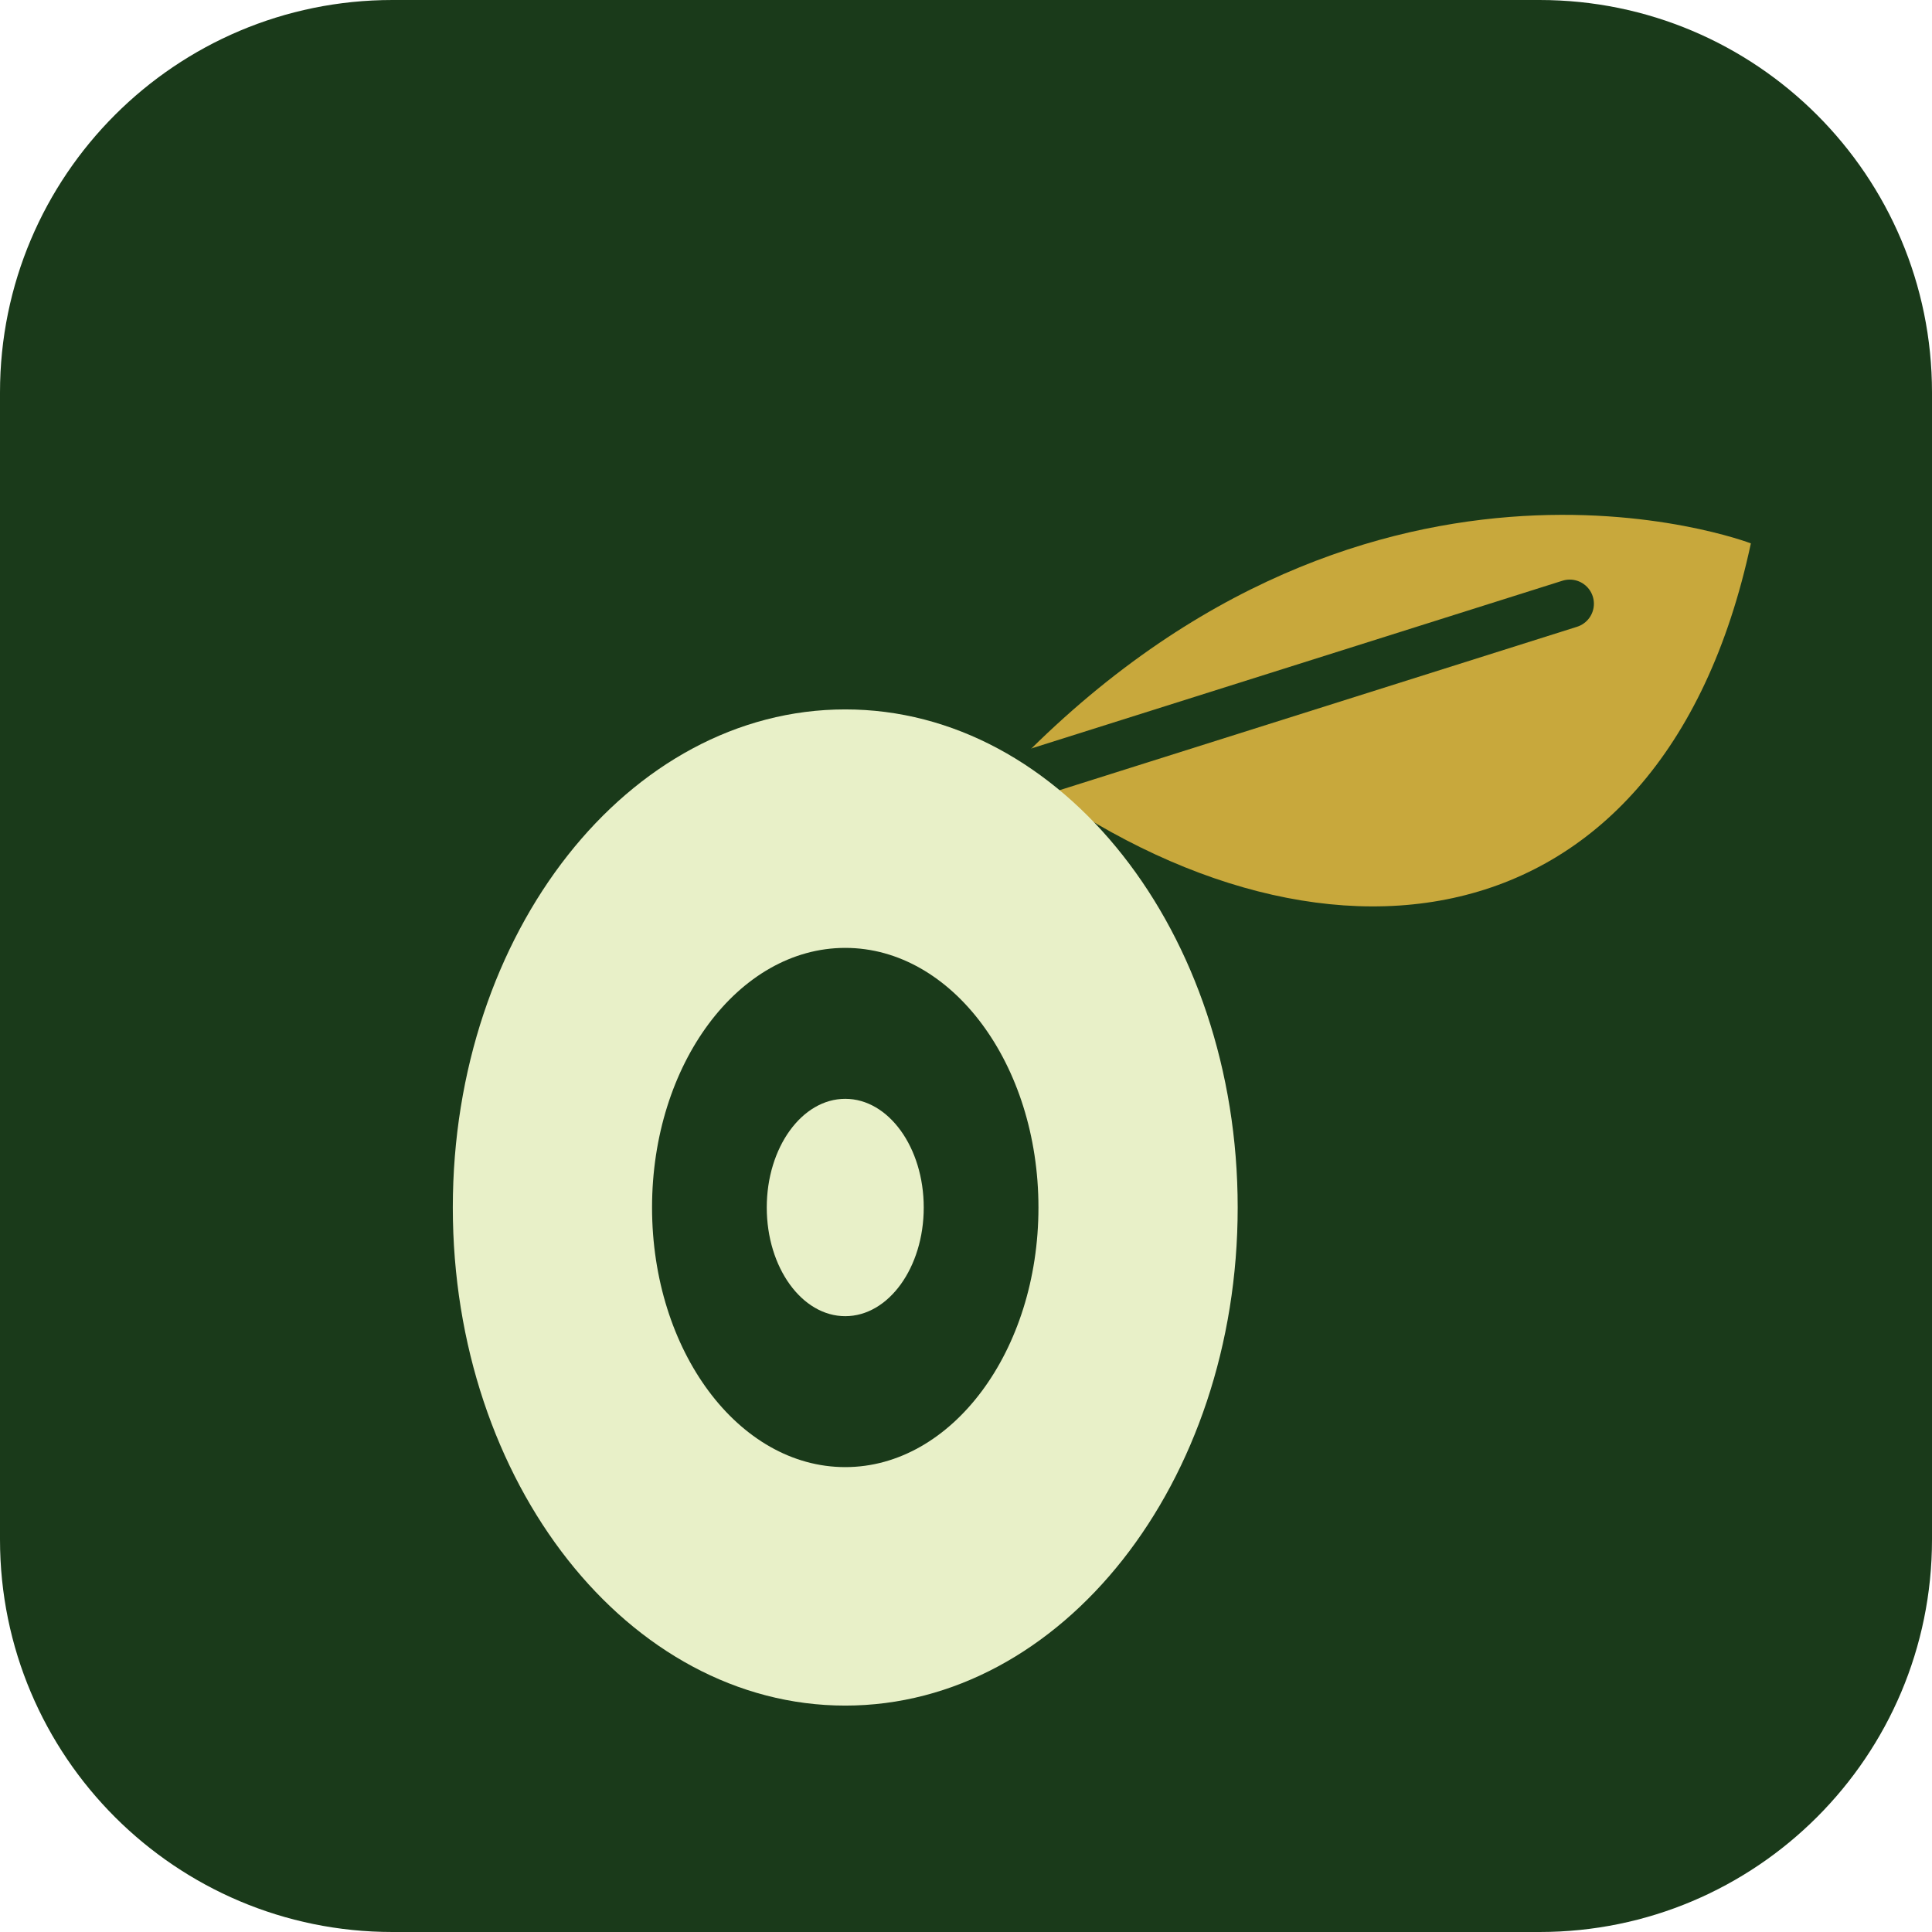
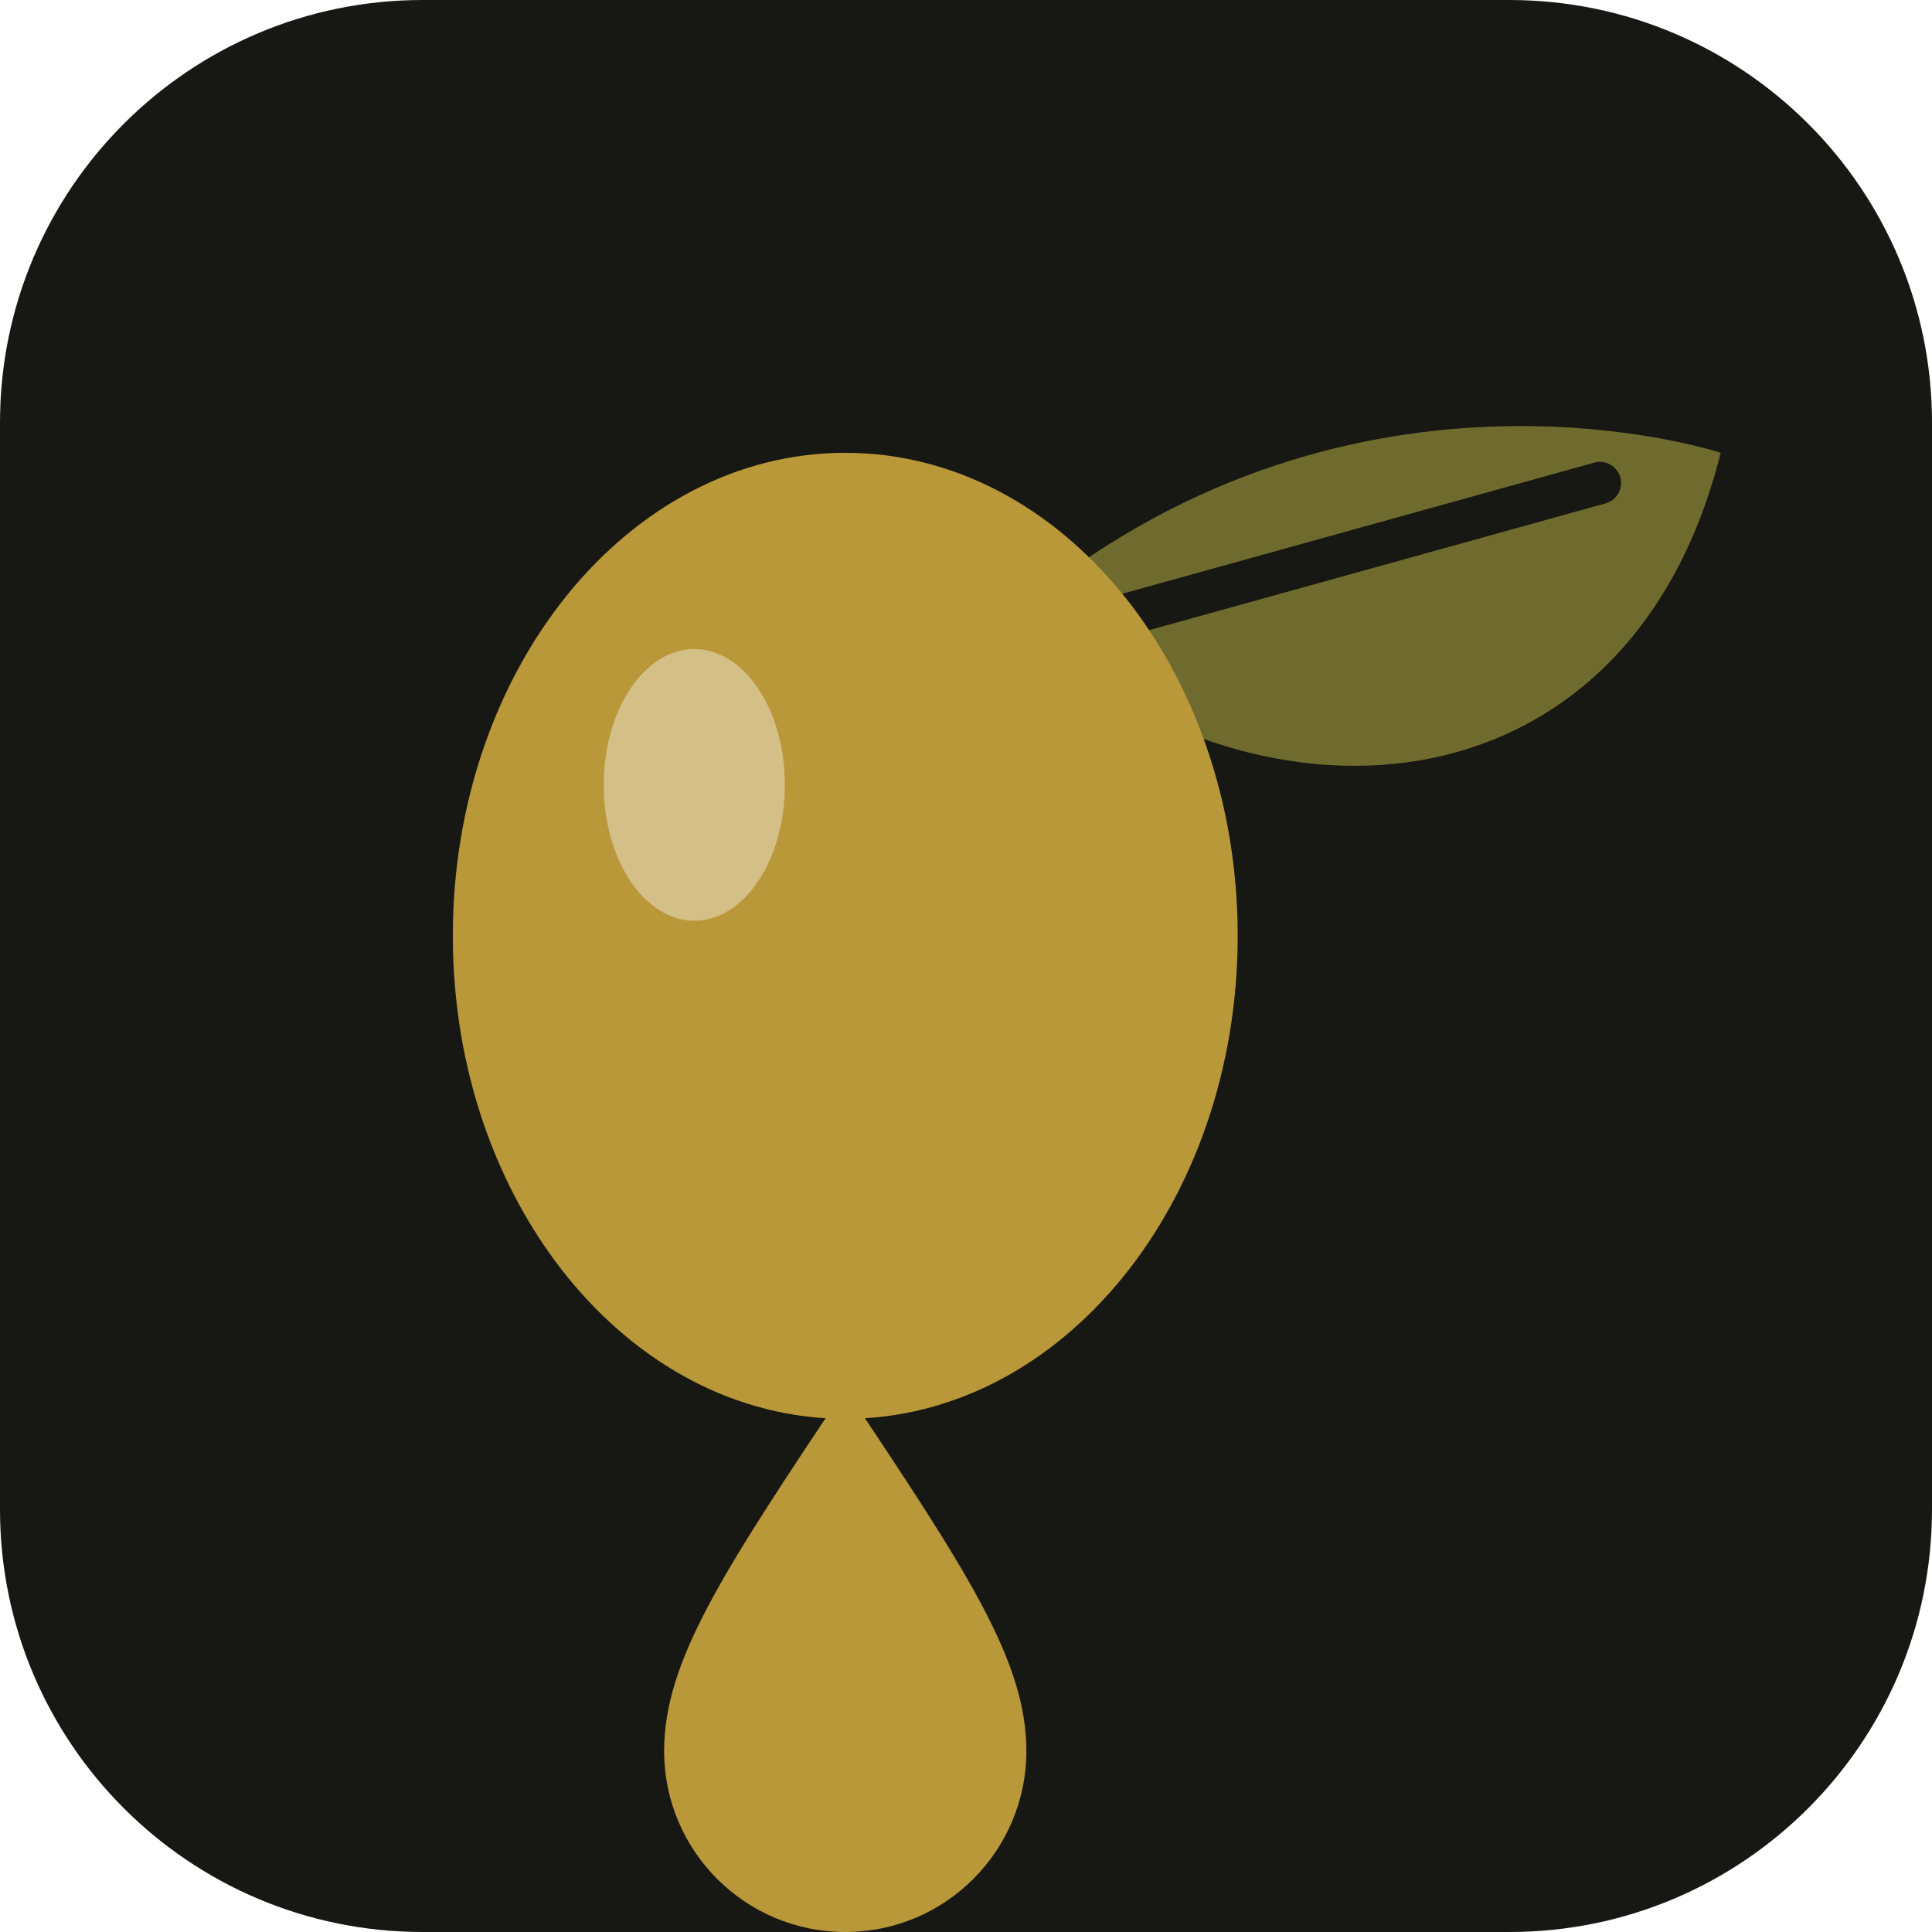
<svg xmlns="http://www.w3.org/2000/svg" width="64" height="64" viewBox="0 0 64 64">
-   <rect width="64" height="64" rx="13" fill="#1a3a1a" />
-   <path d="M33 26 C 45 13 58 18 58 18 C 55 32 43 33 33 25 Z" fill="#c8a83c" />
-   <line x1="33" y1="26" x2="52" y2="20" stroke="#1a3a1a" stroke-width="1.6" stroke-linecap="round" />
-   <ellipse cx="28" cy="40" rx="13" ry="16.5" fill="#e8f0c8" />
-   <ellipse cx="28" cy="40" rx="6.4" ry="8.6" fill="#1a3a1a" />
-   <ellipse cx="28" cy="40" rx="2.6" ry="3.6" fill="#e8f0c8" />
+   <rect width="64" height="64" rx="14" fill="#171713" />
+   <path d="M34 20 C 45 11 57 15 57 15 C 54 27 42 28 34 21 Z" fill="#6F6B2E" />
+   <line x1="35" y1="21" x2="53" y2="16" stroke="#171713" stroke-width="1.4" stroke-linecap="round" />
+   <ellipse cx="28" cy="31" rx="13" ry="16" fill="#B9983A" />
+   <ellipse cx="23" cy="26" rx="3" ry="4.5" fill="#F4EFE5" opacity="0.45" />
+   <path d="M28 46 C 24 52 22 55 22 58 A 6 6 0 0 0 34 58 C 34 55 32 52 28 46 Z" fill="#B9983A" />
</svg>
